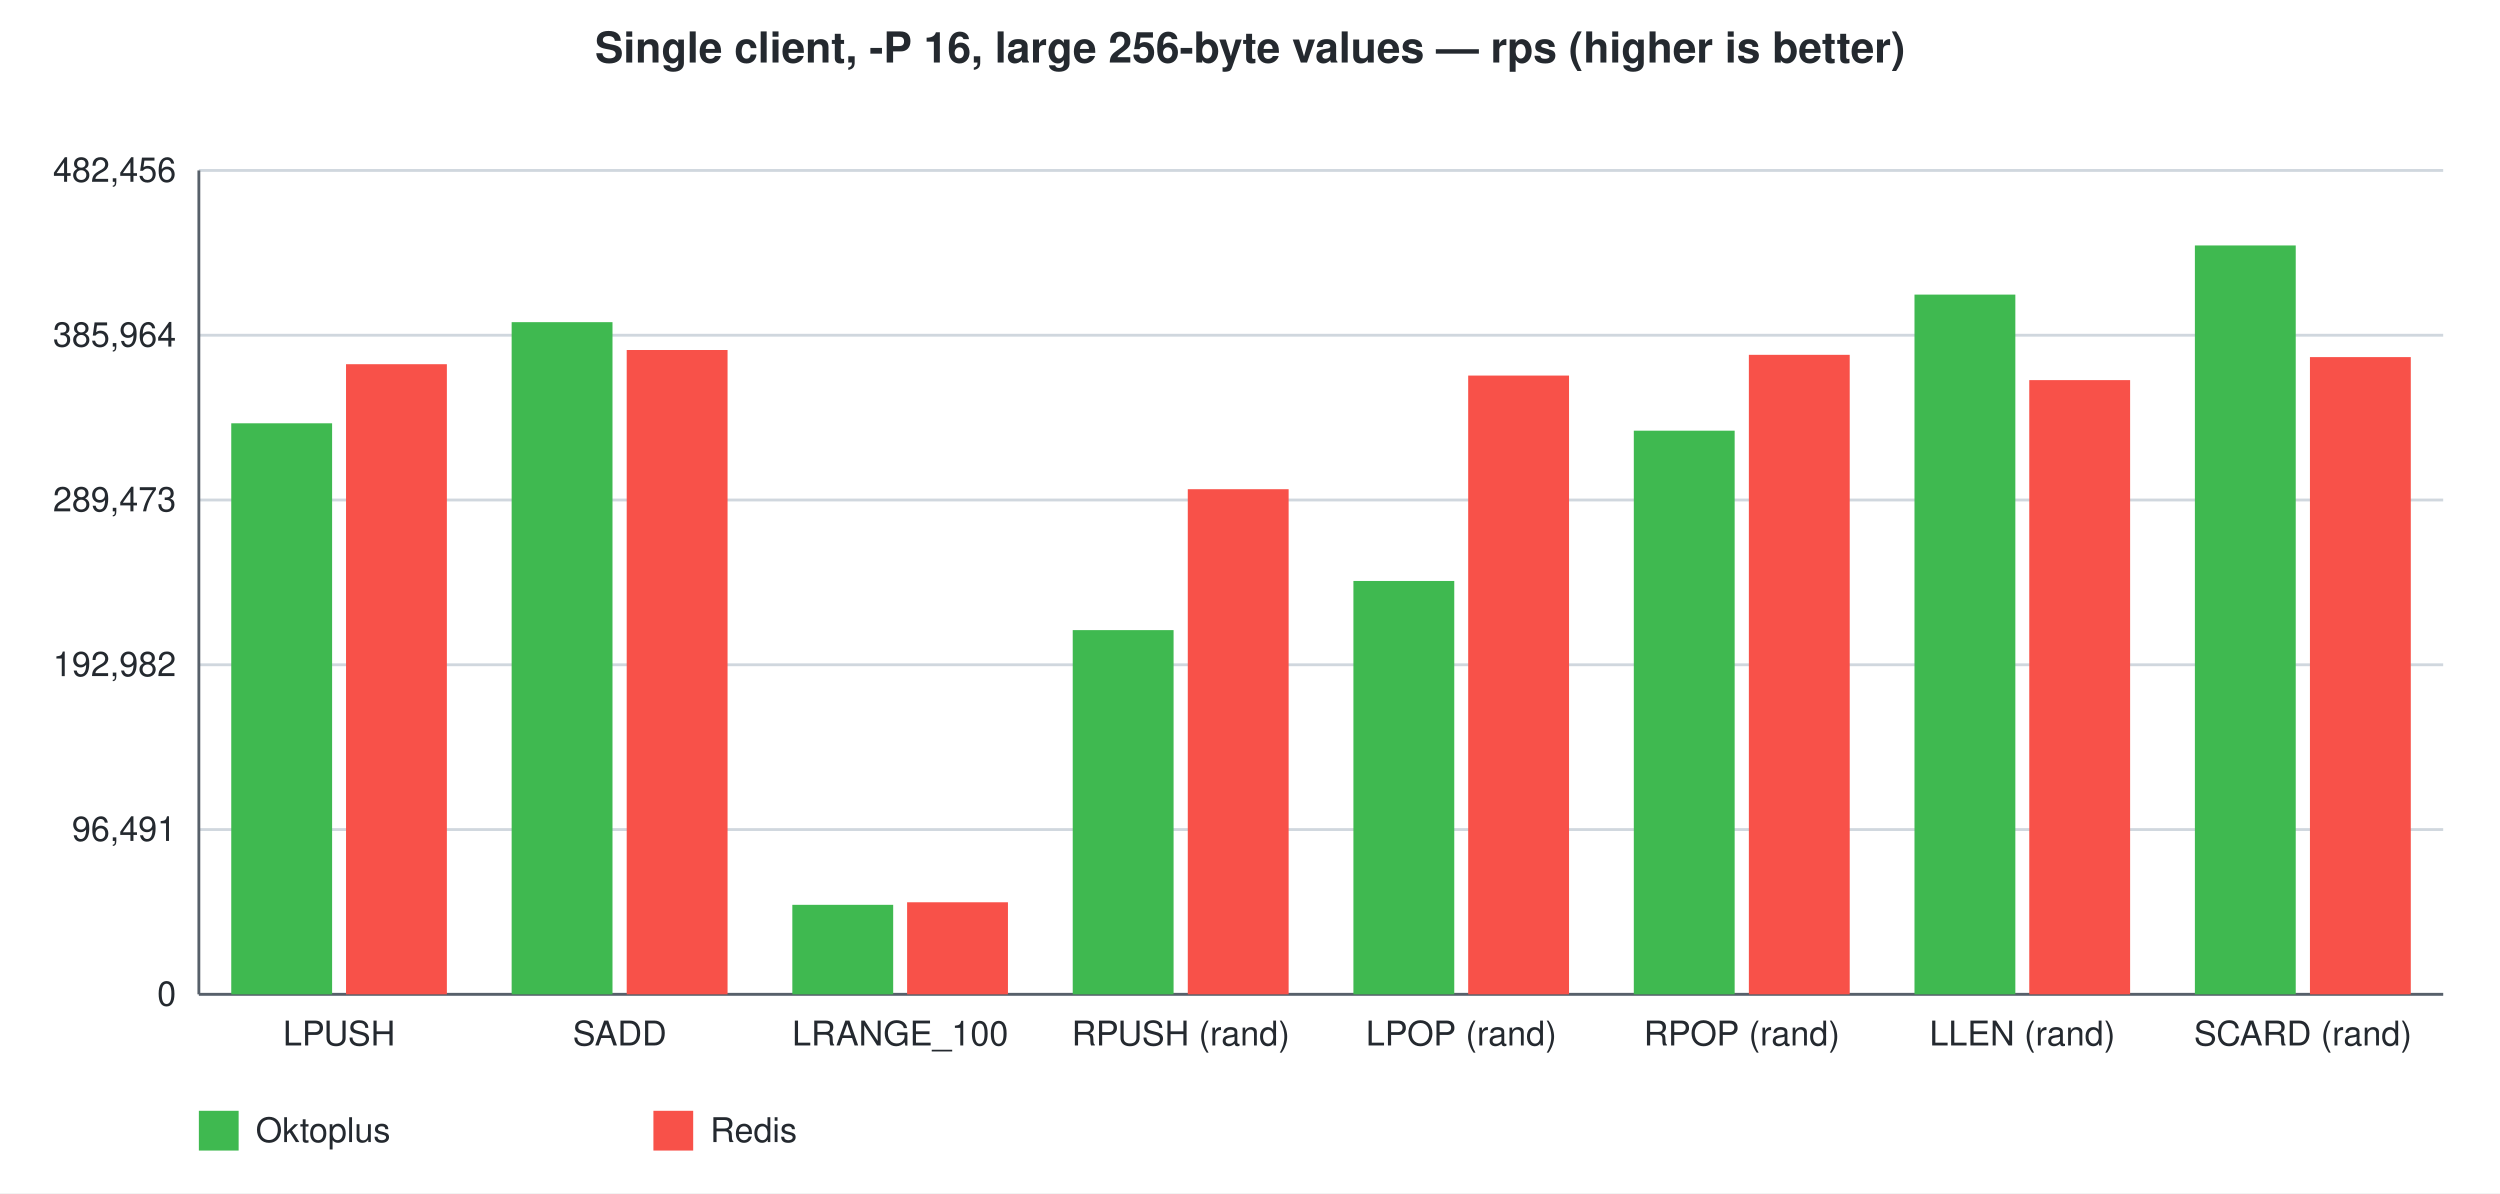
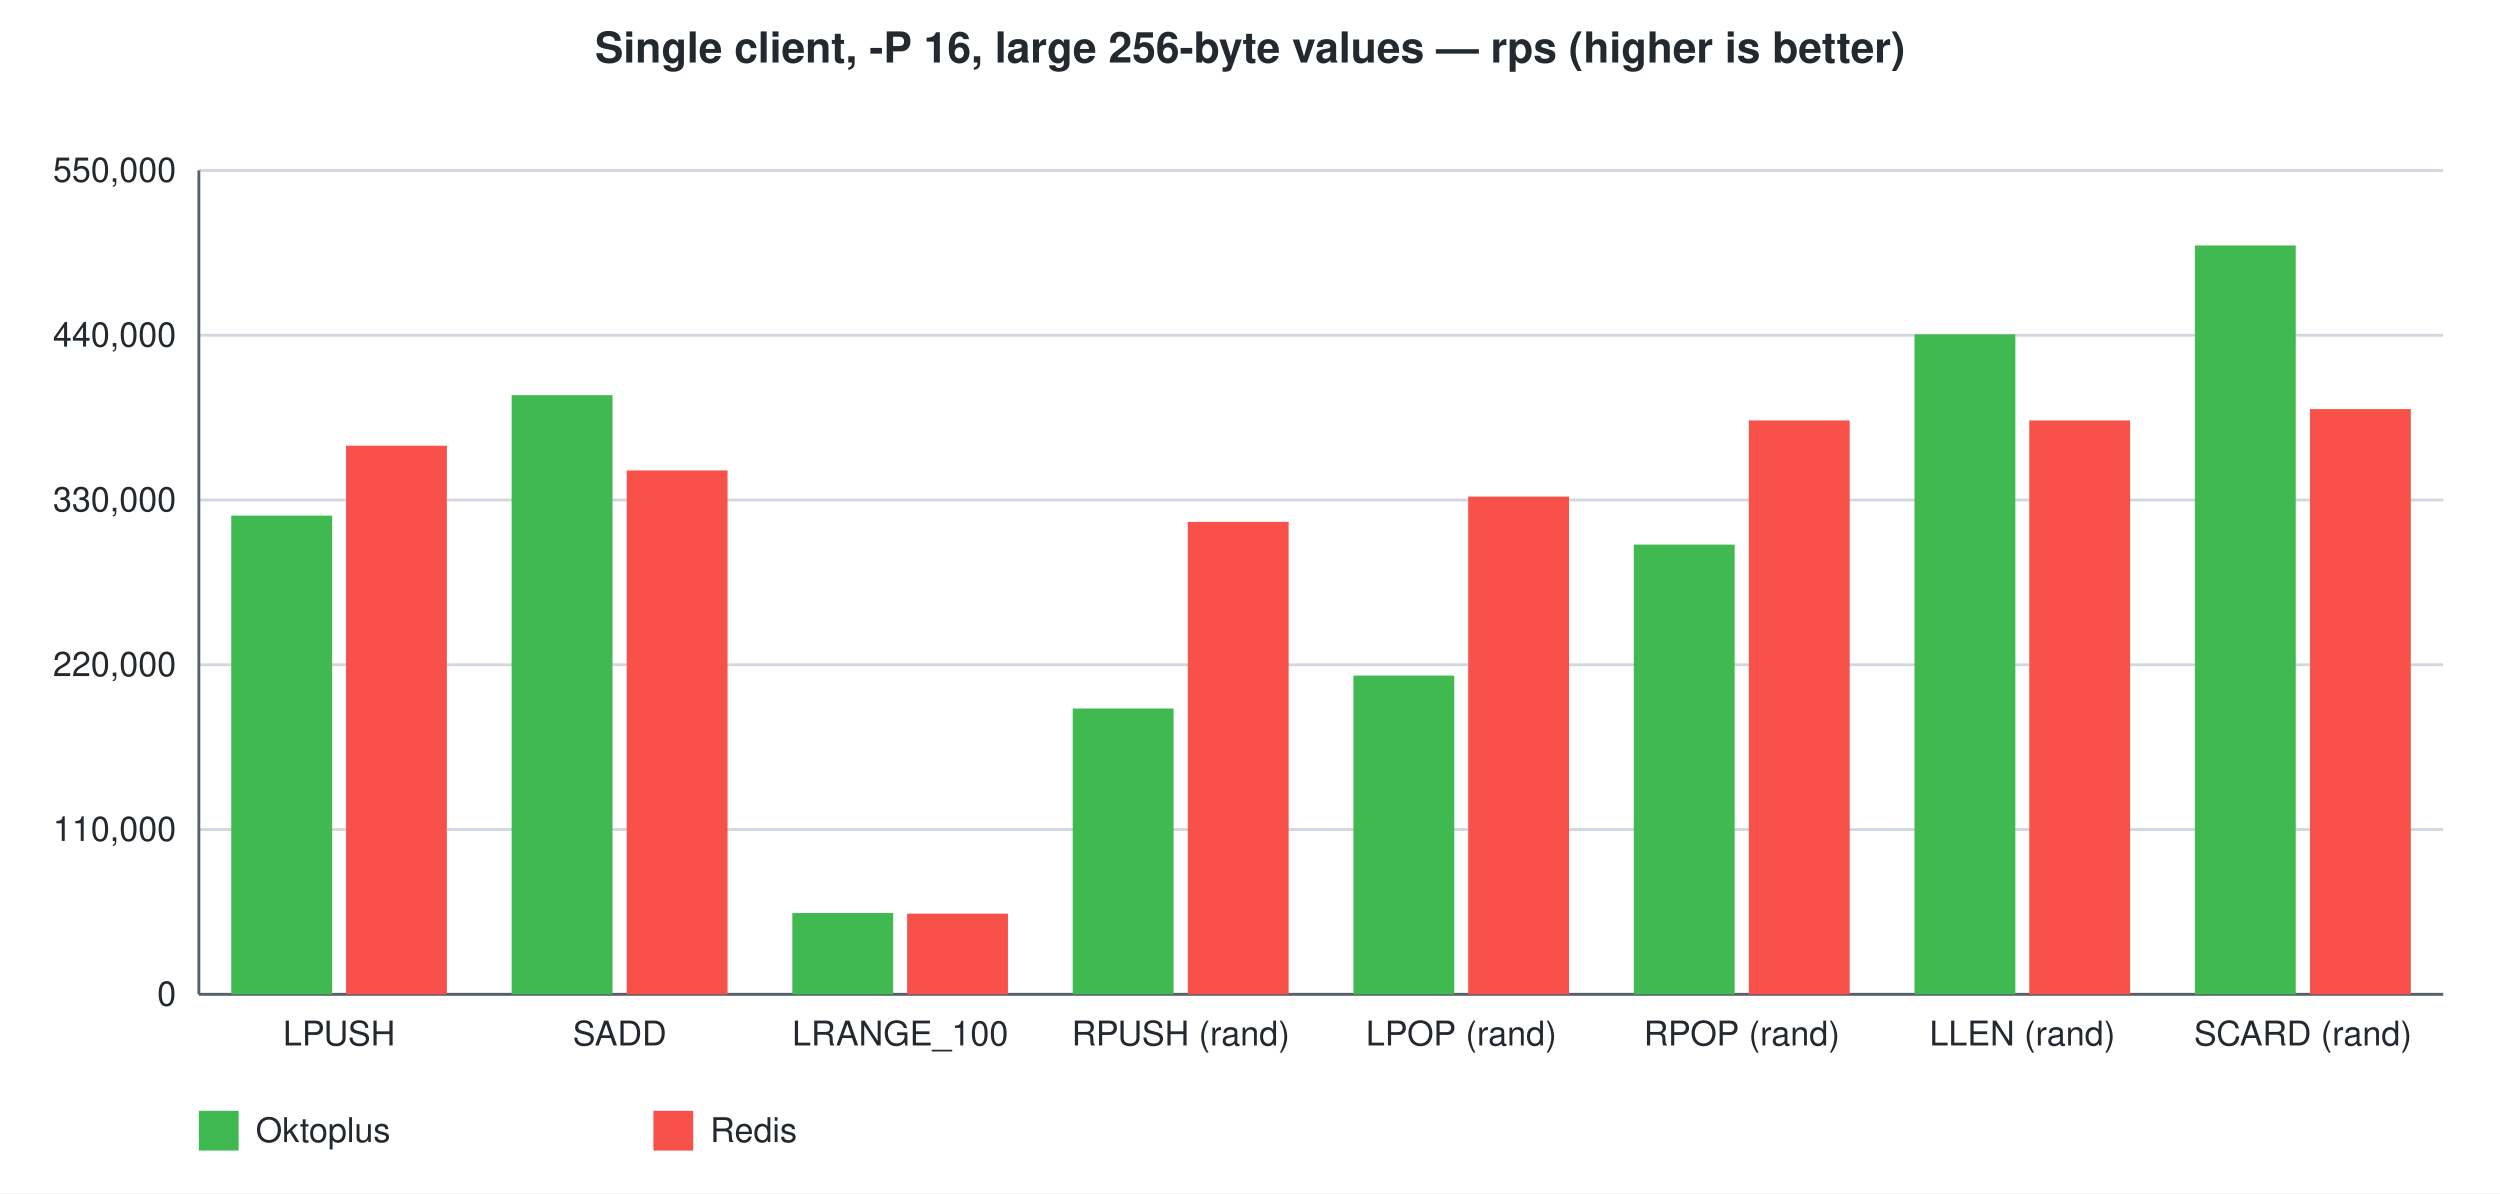
<svg xmlns="http://www.w3.org/2000/svg" width="880" height="420" viewBox="0 0 880 420" font-family="-apple-system, Segoe UI, Helvetica, Arial, sans-serif" font-size="12">
  <rect width="880" height="420" fill="#ffffff" />
  <text x="440.0" y="22" text-anchor="middle" fill="#24292f" font-size="15" font-weight="600">Single client, -P 16, large 256-byte values — rps (higher is better)</text>
  <line x1="70" y1="350.0" x2="860" y2="350.0" stroke="#d0d7de" stroke-width="1" />
  <text x="62" y="354.0" text-anchor="end" fill="#24292f">0</text>
  <line x1="70" y1="292.0" x2="860" y2="292.0" stroke="#d0d7de" stroke-width="1" />
-   <text x="62" y="296.0" text-anchor="end" fill="#24292f">96,491</text>
+   <text x="62" y="296.0" text-anchor="end" fill="#24292f">110,000</text>
  <line x1="70" y1="234.0" x2="860" y2="234.0" stroke="#d0d7de" stroke-width="1" />
-   <text x="62" y="238.0" text-anchor="end" fill="#24292f">192,982</text>
-   <line x1="70" y1="176" x2="860" y2="176" stroke="#d0d7de" stroke-width="1" />
-   <text x="62" y="180" text-anchor="end" fill="#24292f">289,473</text>
+   <text x="62" y="238.0" text-anchor="end" fill="#24292f">220,000</text>
+   <line x1="70" y1="176.0" x2="860" y2="176.0" stroke="#d0d7de" stroke-width="1" />
+   <text x="62" y="180.0" text-anchor="end" fill="#24292f">330,000</text>
  <line x1="70" y1="118.0" x2="860" y2="118.0" stroke="#d0d7de" stroke-width="1" />
-   <text x="62" y="122.0" text-anchor="end" fill="#24292f">385,964</text>
+   <text x="62" y="122.0" text-anchor="end" fill="#24292f">440,000</text>
  <line x1="70" y1="60.0" x2="860" y2="60.0" stroke="#d0d7de" stroke-width="1" />
-   <text x="62" y="64.0" text-anchor="end" fill="#24292f">482,456</text>
+   <text x="62" y="64.0" text-anchor="end" fill="#24292f">550,000</text>
  <line x1="70" y1="60" x2="70" y2="350" stroke="#57606a" stroke-width="1" />
  <line x1="70" y1="350" x2="860" y2="350" stroke="#57606a" stroke-width="1" />
  <text x="119.375" y="368" text-anchor="middle" fill="#24292f">LPUSH</text>
-   <rect x="81.4" y="149.0" width="35.5" height="201.0" fill="#3fb950" />
-   <rect x="121.8" y="128.2" width="35.5" height="221.8" fill="#f85149" />
+   <rect x="81.4" y="181.5" width="35.5" height="168.5" fill="#3fb950" />
+   <rect x="121.8" y="156.9" width="35.5" height="193.1" fill="#f85149" />
  <text x="218.125" y="368" text-anchor="middle" fill="#24292f">SADD</text>
-   <rect x="180.1" y="113.4" width="35.5" height="236.6" fill="#3fb950" />
-   <rect x="220.6" y="123.2" width="35.5" height="226.8" fill="#f85149" />
+   <rect x="180.1" y="139.1" width="35.5" height="210.9" fill="#3fb950" />
+   <rect x="220.6" y="165.6" width="35.5" height="184.4" fill="#f85149" />
  <text x="316.875" y="368" text-anchor="middle" fill="#24292f">LRANGE_100</text>
-   <rect x="278.9" y="318.5" width="35.5" height="31.5" fill="#3fb950" />
-   <rect x="319.3" y="317.6" width="35.5" height="32.4" fill="#f85149" />
+   <rect x="278.9" y="321.4" width="35.5" height="28.6" fill="#3fb950" />
+   <rect x="319.3" y="321.6" width="35.5" height="28.4" fill="#f85149" />
  <text x="415.625" y="368" text-anchor="middle" fill="#24292f">RPUSH (rand)</text>
-   <rect x="377.6" y="221.8" width="35.5" height="128.2" fill="#3fb950" />
-   <rect x="418.1" y="172.2" width="35.5" height="177.8" fill="#f85149" />
+   <rect x="377.6" y="249.4" width="35.5" height="100.6" fill="#3fb950" />
+   <rect x="418.1" y="183.7" width="35.5" height="166.3" fill="#f85149" />
  <text x="514.375" y="368" text-anchor="middle" fill="#24292f">LPOP (rand)</text>
-   <rect x="476.4" y="204.5" width="35.5" height="145.5" fill="#3fb950" />
-   <rect x="516.8" y="132.2" width="35.5" height="217.8" fill="#f85149" />
+   <rect x="476.4" y="237.8" width="35.5" height="112.2" fill="#3fb950" />
+   <rect x="516.8" y="174.8" width="35.5" height="175.2" fill="#f85149" />
  <text x="613.125" y="368" text-anchor="middle" fill="#24292f">RPOP (rand)</text>
-   <rect x="575.1" y="151.6" width="35.5" height="198.4" fill="#3fb950" />
-   <rect x="615.6" y="124.9" width="35.5" height="225.1" fill="#f85149" />
+   <rect x="575.1" y="191.7" width="35.5" height="158.3" fill="#3fb950" />
+   <rect x="615.6" y="148.0" width="35.5" height="202.0" fill="#f85149" />
  <text x="711.875" y="368" text-anchor="middle" fill="#24292f">LLEN (rand)</text>
-   <rect x="673.9" y="103.7" width="35.5" height="246.3" fill="#3fb950" />
-   <rect x="714.3" y="133.8" width="35.5" height="216.2" fill="#f85149" />
+   <rect x="673.9" y="117.7" width="35.5" height="232.3" fill="#3fb950" />
+   <rect x="714.3" y="148.0" width="35.5" height="202.0" fill="#f85149" />
  <text x="810.625" y="368" text-anchor="middle" fill="#24292f">SCARD (rand)</text>
  <rect x="772.6" y="86.4" width="35.5" height="263.6" fill="#3fb950" />
-   <rect x="813.1" y="125.7" width="35.5" height="224.3" fill="#f85149" />
+   <rect x="813.1" y="144.0" width="35.5" height="206.0" fill="#f85149" />
  <rect x="70" y="391" width="14" height="14" fill="#3fb950" />
  <text x="90" y="402" fill="#24292f">Oktoplus</text>
  <rect x="230" y="391" width="14" height="14" fill="#f85149" />
  <text x="250" y="402" fill="#24292f">Redis</text>
</svg>
